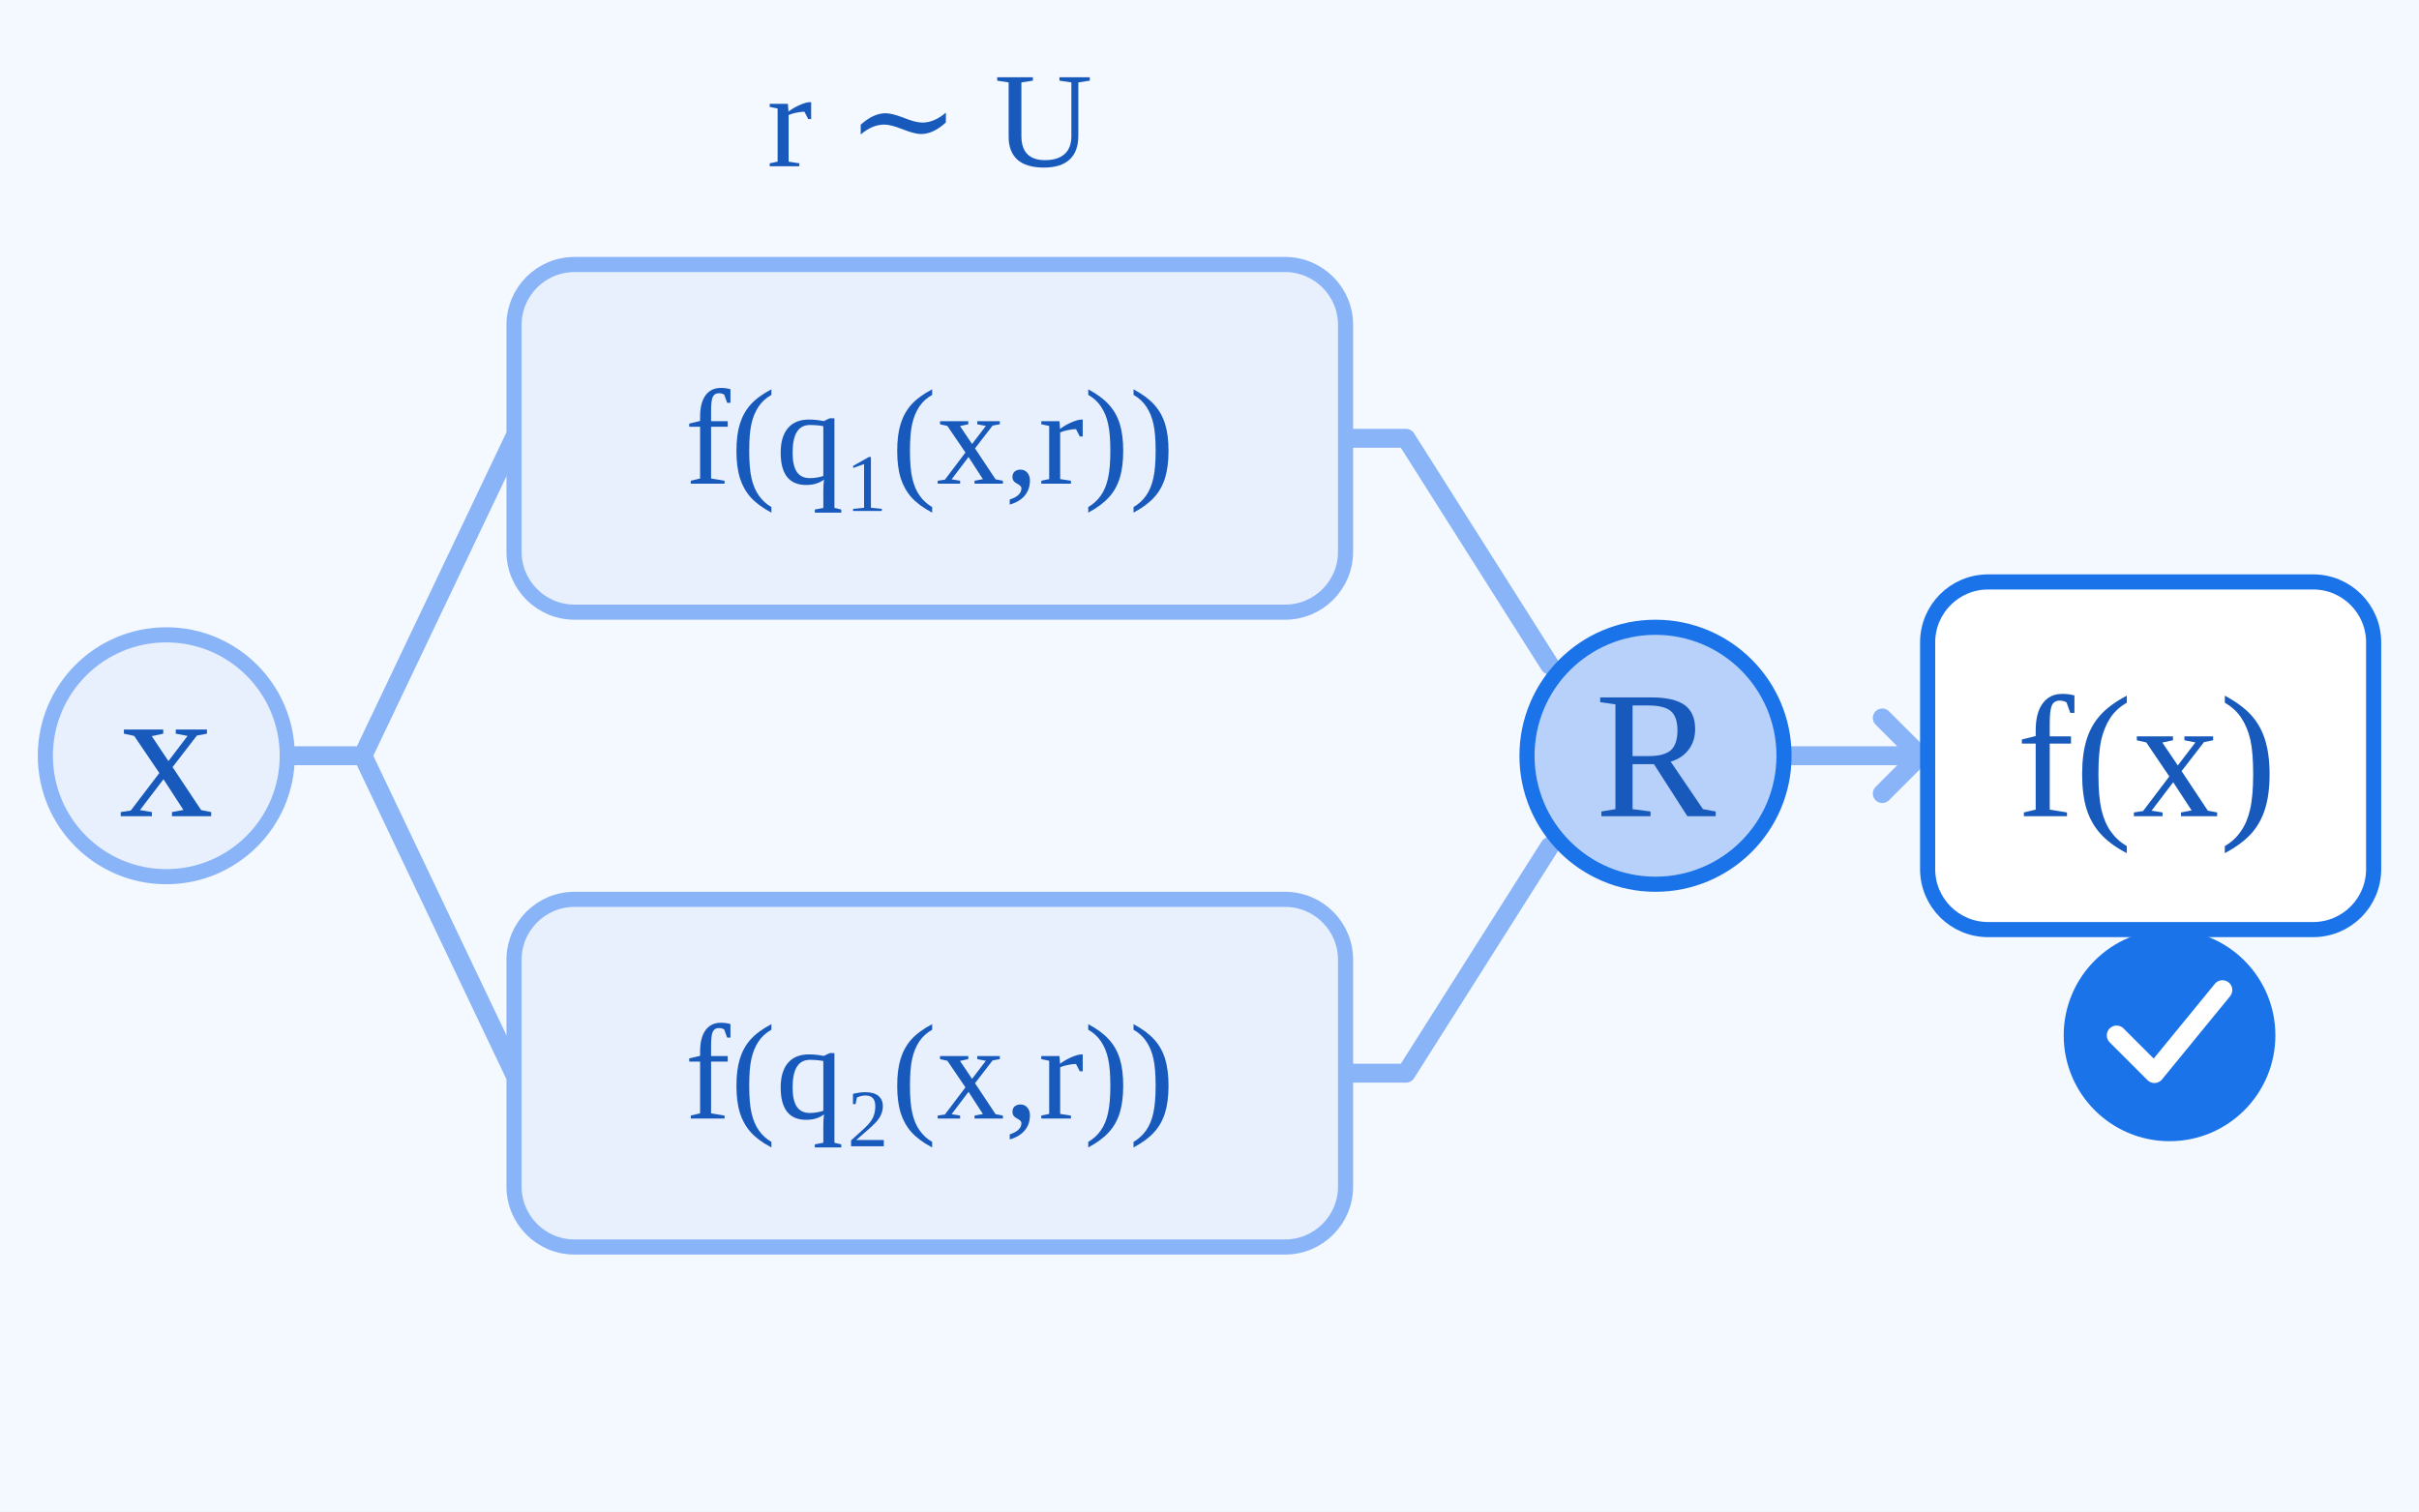
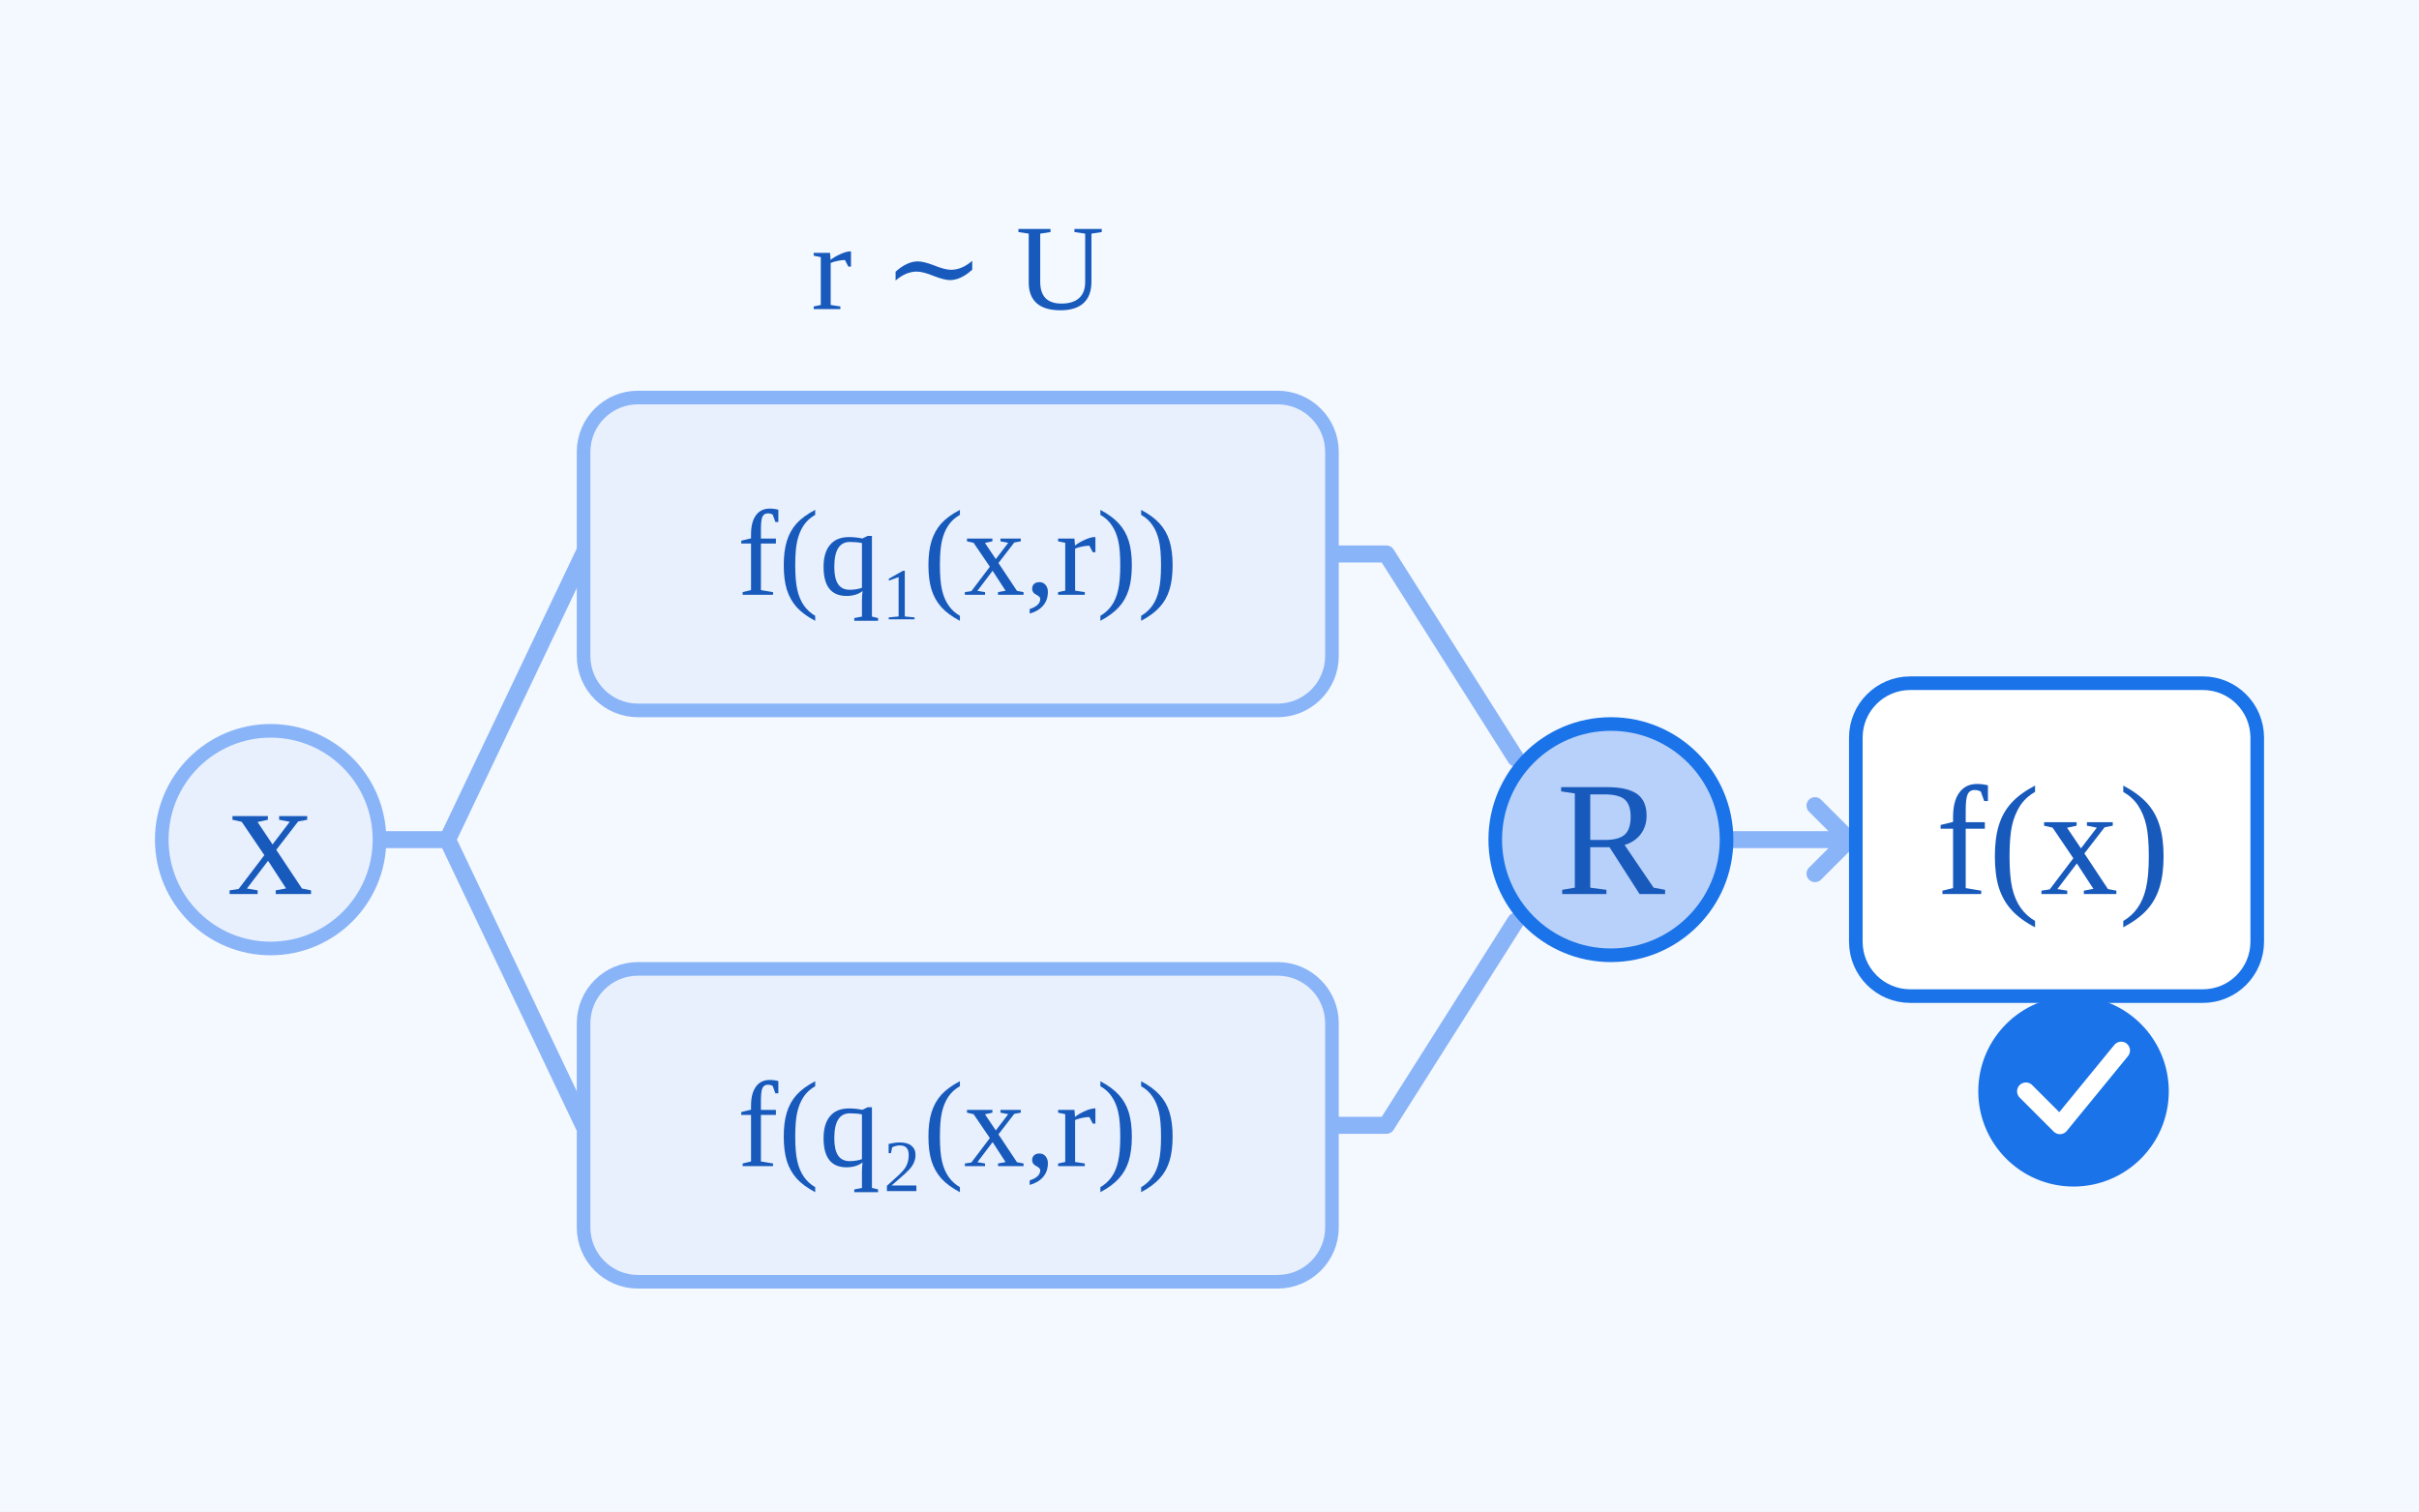
<svg xmlns="http://www.w3.org/2000/svg" viewBox="0 0 320 200">
  <rect width="320" height="200" fill="#f4f8ff" />
-   <g fill="none" stroke="#8ab4f8" stroke-width="2.5" stroke-linecap="round" stroke-linejoin="round">
-     <path d="M38 100h10l20-42M48 100l20 42" />
-     <path d="M178 58h8l19 30M178 142h8l19-30" />
-     <path d="M236 100h18m-5-5 5 5-5 5" />
+   <g transform="translate(16 21.1) scale(.9)">
+     <g fill="none" stroke="#8ab4f8" stroke-width="2.5" stroke-linecap="round" stroke-linejoin="round">
+       <path d="M38 100h10l20-42M48 100l20 42" />
+       <path d="M178 58h8l19 30M178 142h8l19-30" />
+       <path d="M236 100h18m-5-5 5 5-5 5" />
+     </g>
+     <circle cx="22" cy="100" r="16" fill="#e8f0fe" stroke="#8ab4f8" stroke-width="2" />
+     <g fill="#e8f0fe" stroke="#8ab4f8" stroke-width="2">
+       <rect x="68" y="35" width="110" height="46" rx="8" />
+       <rect x="68" y="119" width="110" height="46" rx="8" />
+     </g>
+     <circle cx="219" cy="100" r="17" fill="#b8d1fa" stroke="#1a73e8" stroke-width="2" />
+     <rect x="255" y="77" width="59" height="46" rx="8" fill="#fff" stroke="#1a73e8" stroke-width="2" />
+     <g fill="#185abc" font-family="Georgia, 'Times New Roman', serif" text-anchor="middle">
+       <text x="22" y="108" font-size="25">x</text>
+       <text x="123" y="22" font-size="18">r ∼ U</text>
+       <text x="123" y="64" font-size="18">f(q₁(x,r))</text>
+       <text x="123" y="148" font-size="18">f(q₂(x,r))</text>
+       <text x="219" y="108" font-size="24">R</text>
+       <text x="284" y="108" font-size="23">f(x)</text>
+     </g>
+     <circle cx="287" cy="137" r="14" fill="#1a73e8" />
+     <path d="m280 137 5 5 9-11" fill="none" stroke="#fff" stroke-width="2.6" stroke-linecap="round" stroke-linejoin="round" />
  </g>
-   <circle cx="22" cy="100" r="16" fill="#e8f0fe" stroke="#8ab4f8" stroke-width="2" />
-   <g fill="#e8f0fe" stroke="#8ab4f8" stroke-width="2">
-     <rect x="68" y="35" width="110" height="46" rx="8" />
-     <rect x="68" y="119" width="110" height="46" rx="8" />
-   </g>
-   <circle cx="219" cy="100" r="17" fill="#b8d1fa" stroke="#1a73e8" stroke-width="2" />
-   <rect x="255" y="77" width="59" height="46" rx="8" fill="#fff" stroke="#1a73e8" stroke-width="2" />
-   <g fill="#185abc" font-family="Georgia, 'Times New Roman', serif" text-anchor="middle">
-     <text x="22" y="108" font-size="25">x</text>
-     <text x="123" y="22" font-size="18">r ∼ U</text>
-     <text x="123" y="64" font-size="18">f(q₁(x,r))</text>
-     <text x="123" y="148" font-size="18">f(q₂(x,r))</text>
-     <text x="219" y="108" font-size="24">R</text>
-     <text x="284" y="108" font-size="23">f(x)</text>
-   </g>
-   <circle cx="287" cy="137" r="14" fill="#1a73e8" />
-   <path d="m280 137 5 5 9-11" fill="none" stroke="#fff" stroke-width="2.6" stroke-linecap="round" stroke-linejoin="round" />
</svg>
